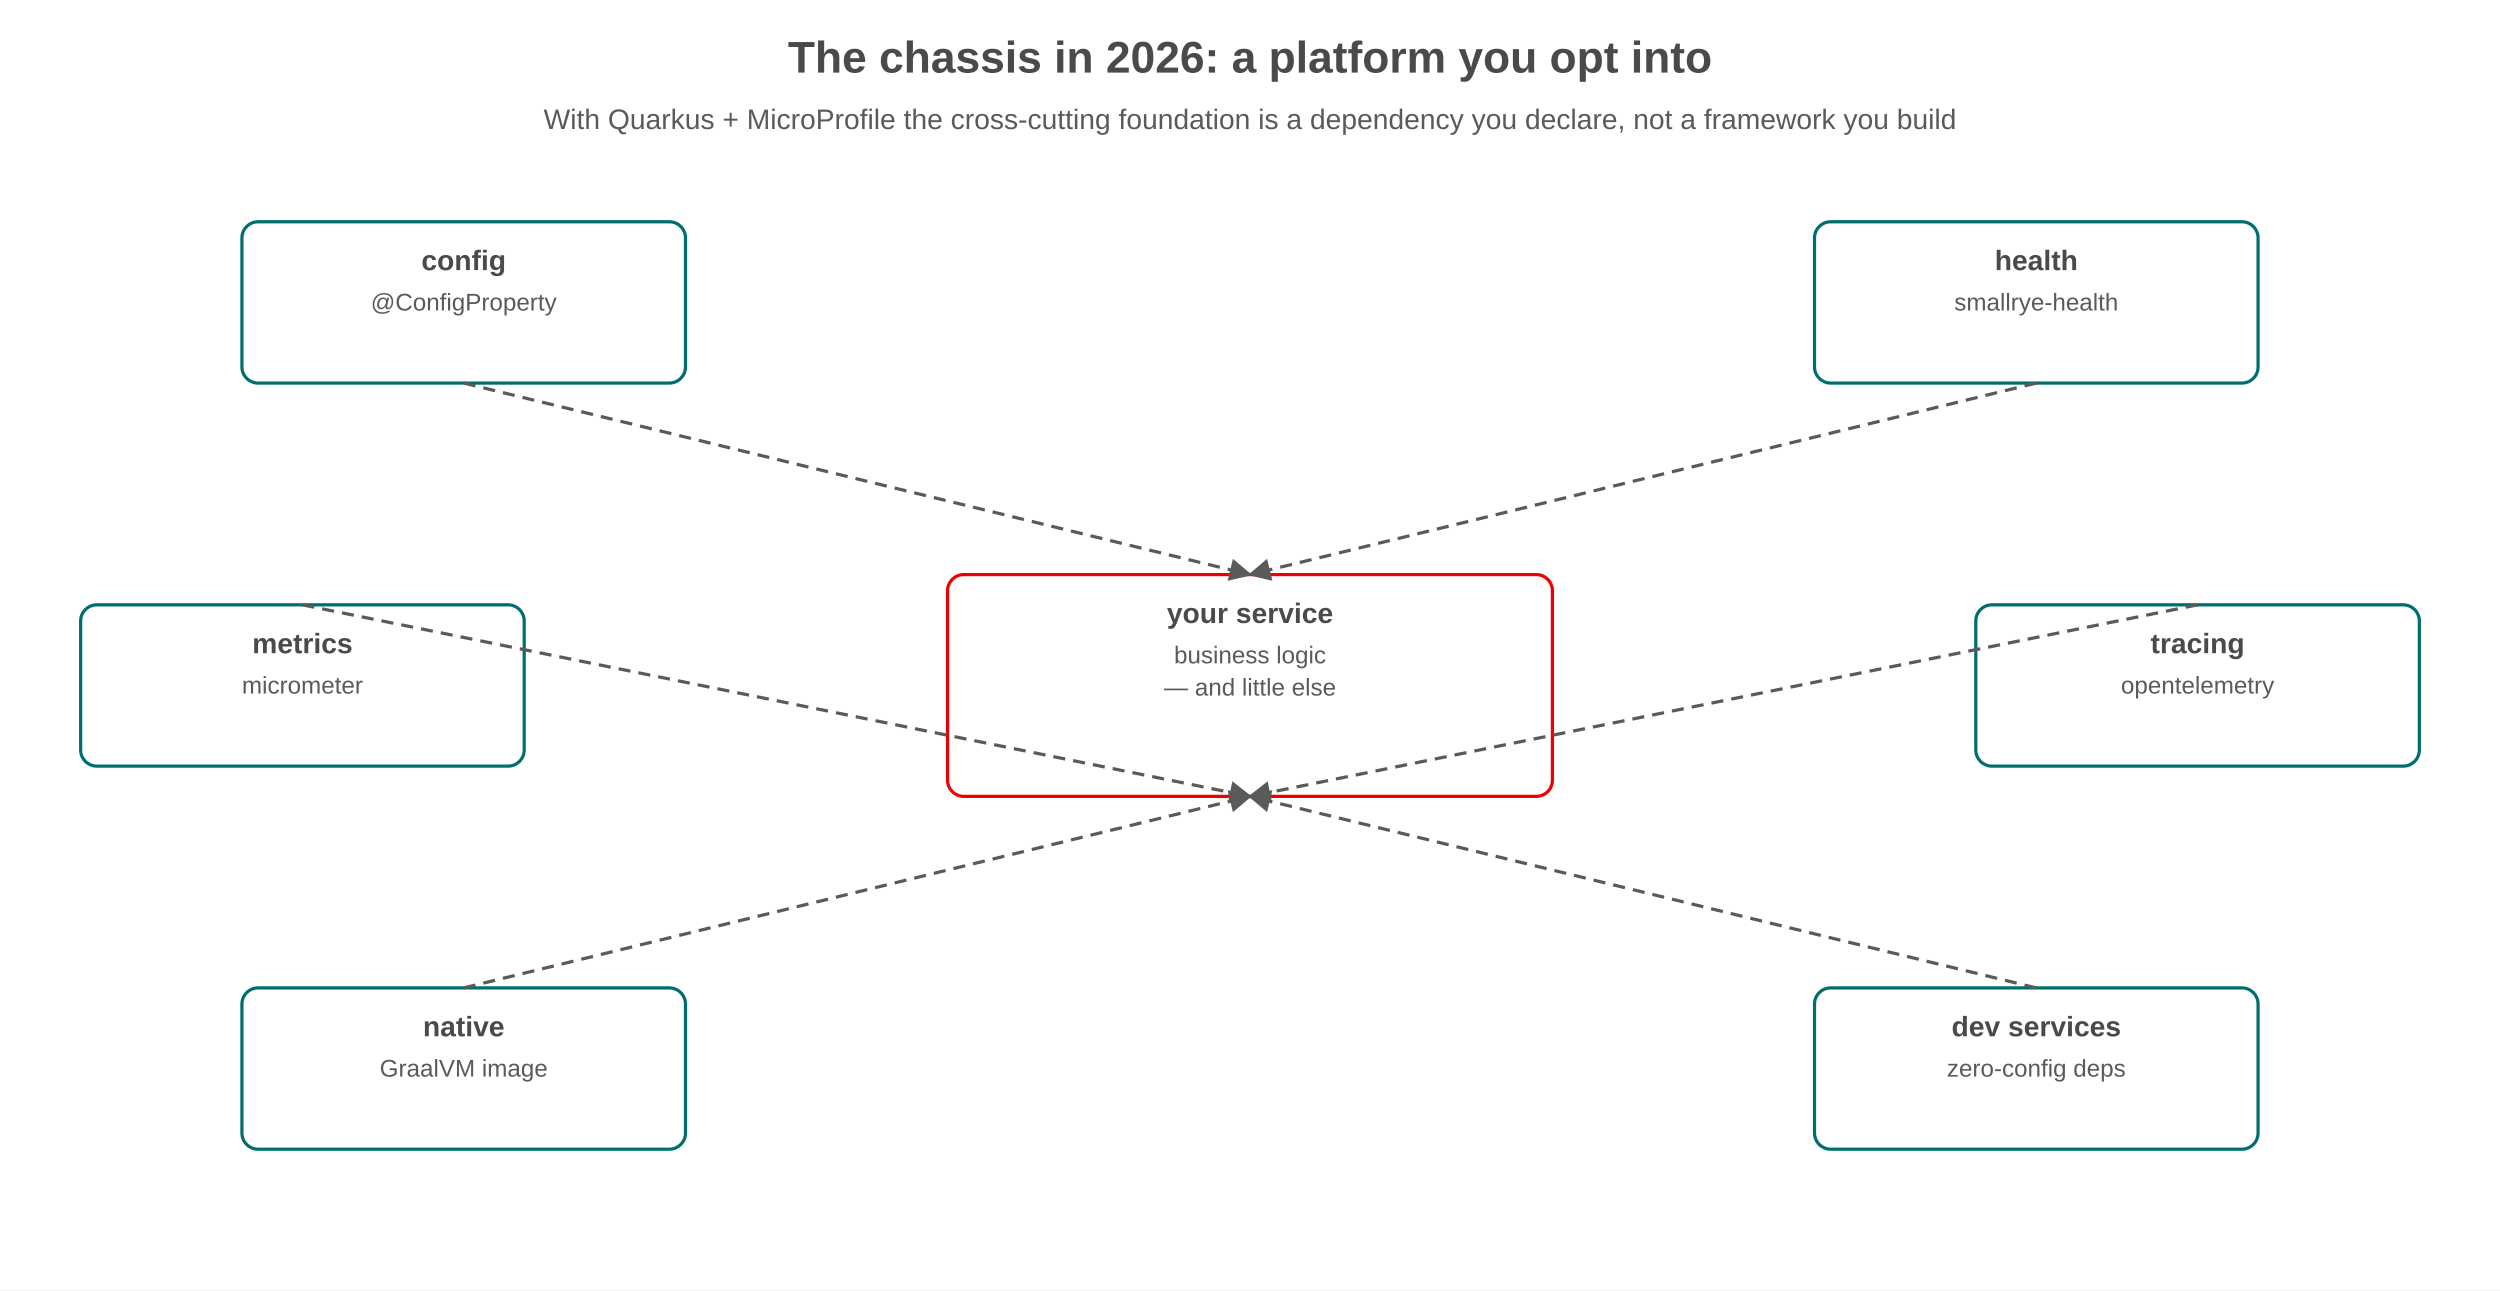
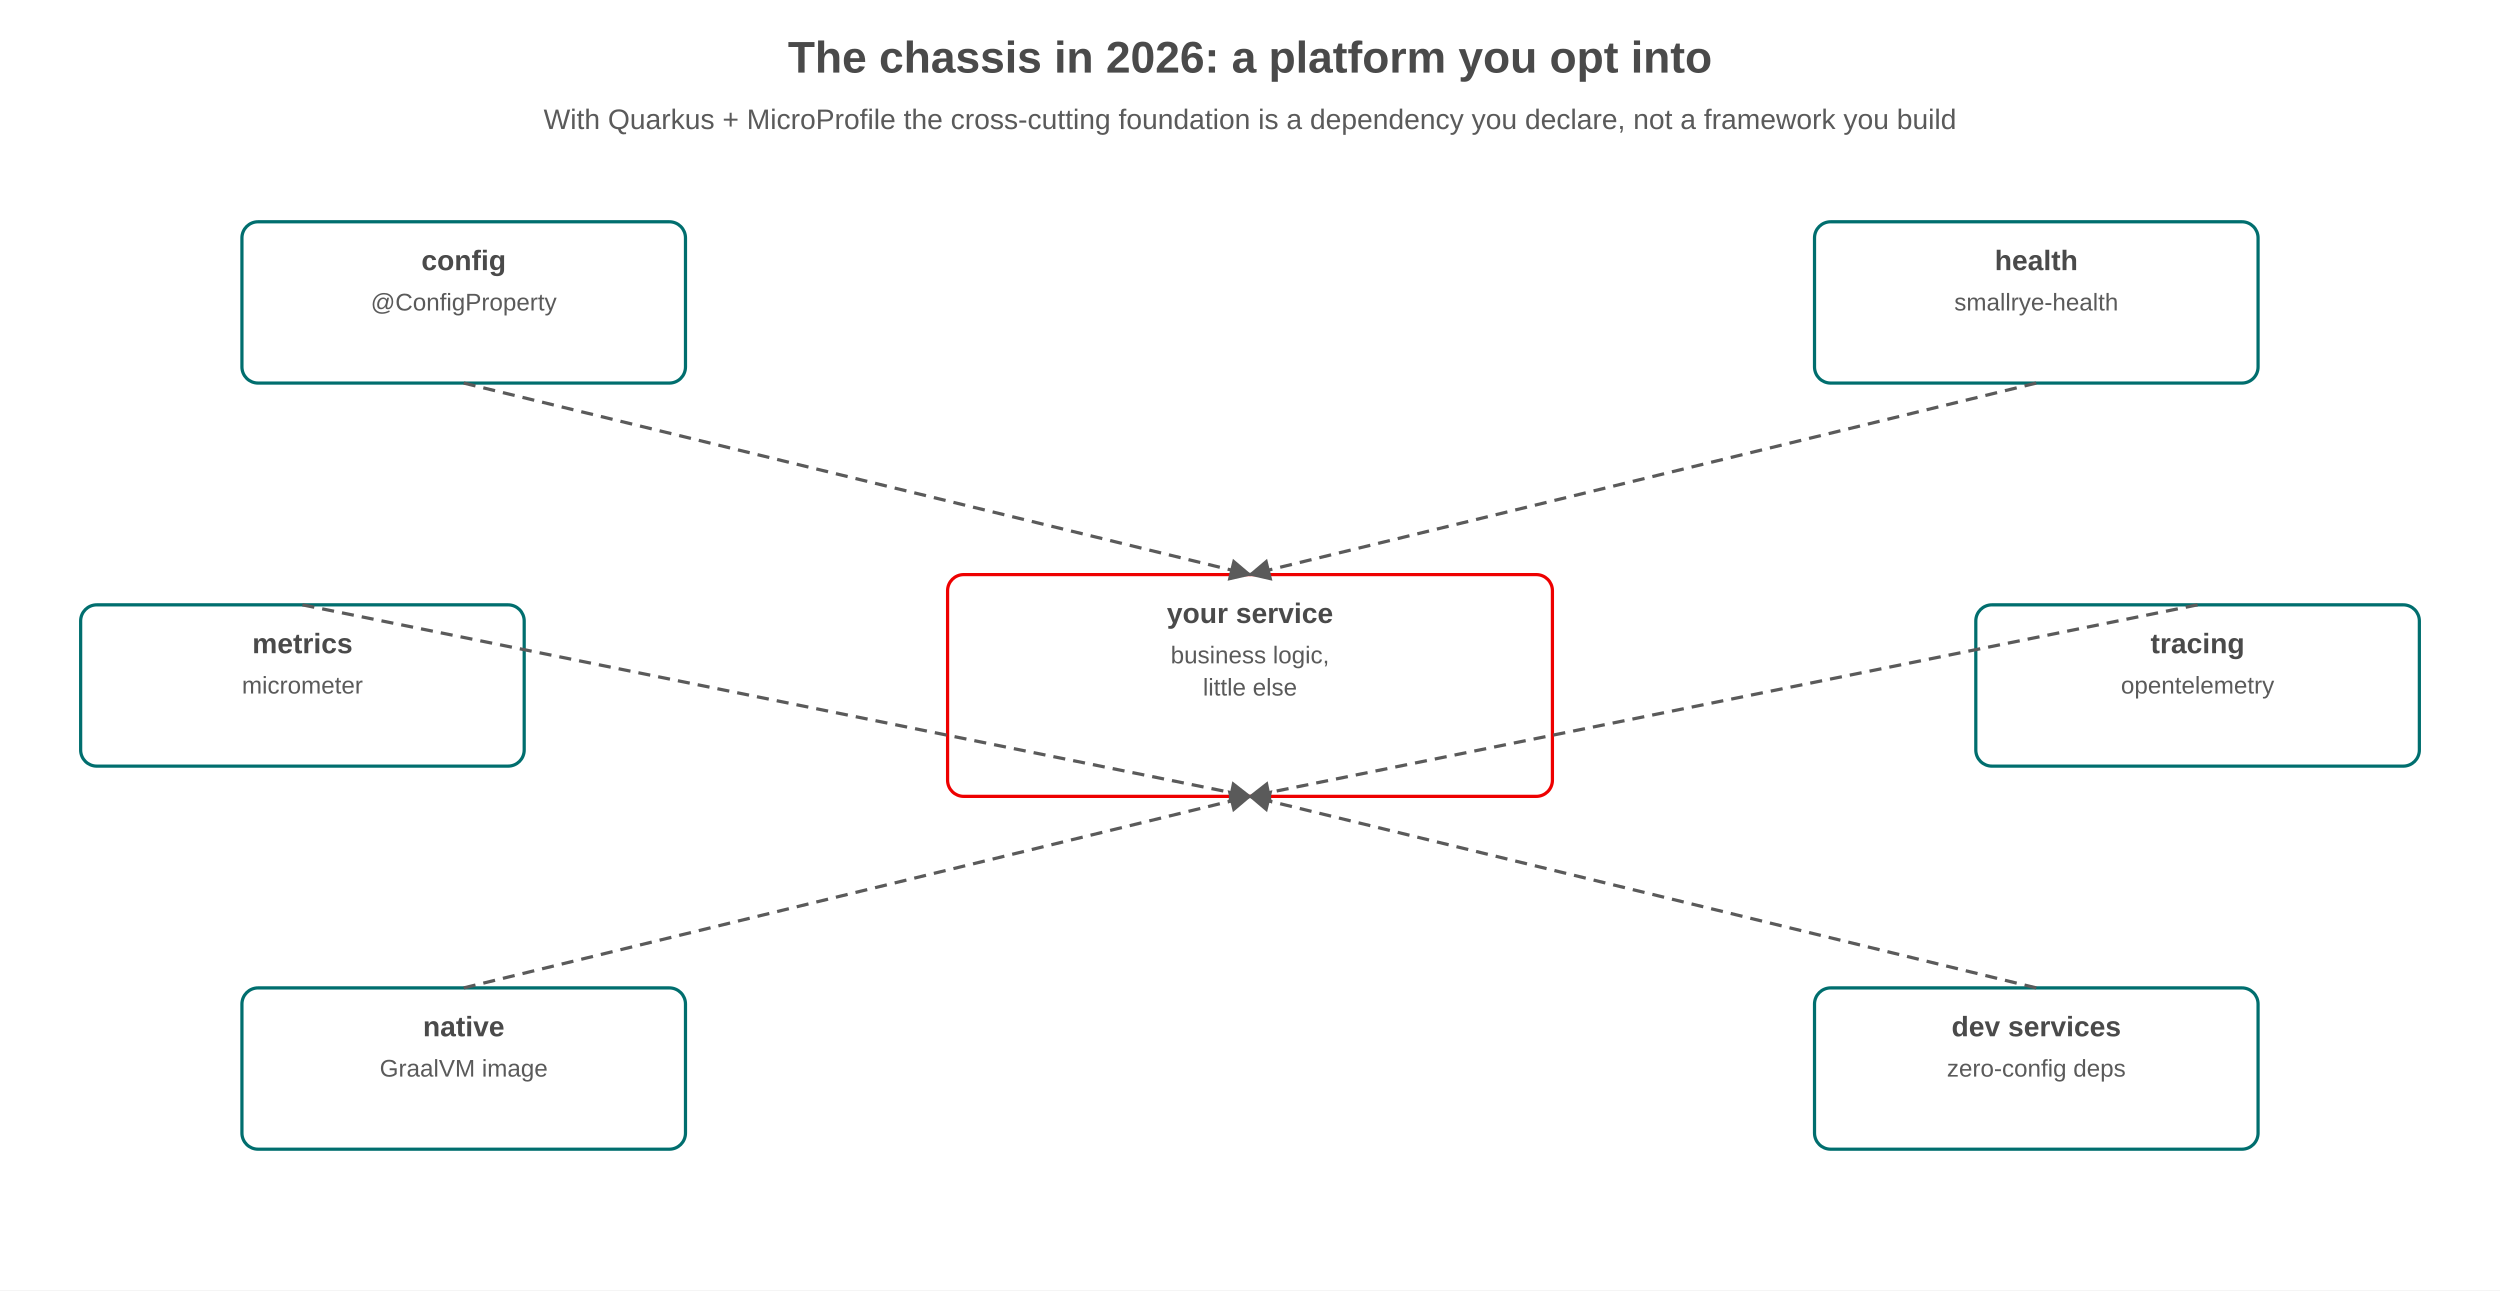
<svg xmlns="http://www.w3.org/2000/svg" viewBox="0 0 1240 640" width="1240" height="640">
  <defs>
    <marker id="_arrow_muted_1" viewBox="0 0 10 10" refX="9" refY="5" markerWidth="7" markerHeight="7" orient="auto-start-reverse">
      <path d="M 0 0 L 10 5 L 0 10 z" fill="#5A5A5A" />
    </marker>
  </defs>
  <rect x="0" y="0" width="1240" height="640" fill="#FFFFFF" />
  <text x="620.0" y="36" font-family="Overpass, Red Hat Text, Arial, sans-serif" font-size="22" font-weight="bold" fill="#4A4A4A" text-anchor="middle">The chassis in 2026: a platform you opt into</text>
  <text x="620.0" y="64" font-family="Overpass, Red Hat Text, Arial, sans-serif" font-size="14" font-weight="normal" fill="#5A5A5A" text-anchor="middle">With Quarkus + MicroProfile the cross-cutting foundation is a dependency you declare, not a framework you build</text>
  <rect x="470" y="285" width="300" height="110" rx="8" ry="8" fill="#FFFFFF" stroke="#EE0000" stroke-width="1.6" />
  <text x="620.0" y="309" font-family="Overpass, Red Hat Text, Arial, sans-serif" font-size="14" font-weight="600" fill="#4A4A4A" text-anchor="middle">your service</text>
-   <text x="620.0" y="329" font-family="Red Hat Text, Arial, sans-serif" font-size="12" fill="#5A5A5A" text-anchor="middle">business logic</text>
-   <text x="620.0" y="345" font-family="Red Hat Text, Arial, sans-serif" font-size="12" fill="#5A5A5A" text-anchor="middle">— and little else</text>
+   <text x="620.0" y="329" font-family="Red Hat Text, Arial, sans-serif" font-size="12" fill="#5A5A5A" text-anchor="middle">business logic,</text>
+   <text x="620.0" y="345" font-family="Red Hat Text, Arial, sans-serif" font-size="12" fill="#5A5A5A" text-anchor="middle">little else</text>
  <rect x="120" y="110" width="220" height="80" rx="8" ry="8" fill="#FFFFFF" stroke="#006E6E" stroke-width="1.6" />
  <text x="230.0" y="134" font-family="Overpass, Red Hat Text, Arial, sans-serif" font-size="14" font-weight="600" fill="#4A4A4A" text-anchor="middle">config</text>
  <text x="230.0" y="154" font-family="Red Hat Text, Arial, sans-serif" font-size="12" fill="#5A5A5A" text-anchor="middle">@ConfigProperty</text>
  <line x1="230" y1="190" x2="620" y2="285" stroke="#5A5A5A" stroke-width="1.6" stroke-dasharray="6,4" marker-end="url(#_arrow_muted_1)" />
  <rect x="900" y="110" width="220" height="80" rx="8" ry="8" fill="#FFFFFF" stroke="#006E6E" stroke-width="1.6" />
  <text x="1010.0" y="134" font-family="Overpass, Red Hat Text, Arial, sans-serif" font-size="14" font-weight="600" fill="#4A4A4A" text-anchor="middle">health</text>
  <text x="1010.0" y="154" font-family="Red Hat Text, Arial, sans-serif" font-size="12" fill="#5A5A5A" text-anchor="middle">smallrye-health</text>
  <line x1="1010" y1="190" x2="620" y2="285" stroke="#5A5A5A" stroke-width="1.6" stroke-dasharray="6,4" marker-end="url(#_arrow_muted_1)" />
  <rect x="40" y="300" width="220" height="80" rx="8" ry="8" fill="#FFFFFF" stroke="#006E6E" stroke-width="1.6" />
  <text x="150.0" y="324" font-family="Overpass, Red Hat Text, Arial, sans-serif" font-size="14" font-weight="600" fill="#4A4A4A" text-anchor="middle">metrics</text>
  <text x="150.0" y="344" font-family="Red Hat Text, Arial, sans-serif" font-size="12" fill="#5A5A5A" text-anchor="middle">micrometer</text>
  <line x1="150" y1="300" x2="620" y2="395" stroke="#5A5A5A" stroke-width="1.6" stroke-dasharray="6,4" marker-end="url(#_arrow_muted_1)" />
  <rect x="980" y="300" width="220" height="80" rx="8" ry="8" fill="#FFFFFF" stroke="#006E6E" stroke-width="1.6" />
  <text x="1090.0" y="324" font-family="Overpass, Red Hat Text, Arial, sans-serif" font-size="14" font-weight="600" fill="#4A4A4A" text-anchor="middle">tracing</text>
  <text x="1090.0" y="344" font-family="Red Hat Text, Arial, sans-serif" font-size="12" fill="#5A5A5A" text-anchor="middle">opentelemetry</text>
  <line x1="1090" y1="300" x2="620" y2="395" stroke="#5A5A5A" stroke-width="1.6" stroke-dasharray="6,4" marker-end="url(#_arrow_muted_1)" />
  <rect x="120" y="490" width="220" height="80" rx="8" ry="8" fill="#FFFFFF" stroke="#006E6E" stroke-width="1.6" />
  <text x="230.0" y="514" font-family="Overpass, Red Hat Text, Arial, sans-serif" font-size="14" font-weight="600" fill="#4A4A4A" text-anchor="middle">native</text>
  <text x="230.0" y="534" font-family="Red Hat Text, Arial, sans-serif" font-size="12" fill="#5A5A5A" text-anchor="middle">GraalVM image</text>
  <line x1="230" y1="490" x2="620" y2="395" stroke="#5A5A5A" stroke-width="1.6" stroke-dasharray="6,4" marker-end="url(#_arrow_muted_1)" />
  <rect x="900" y="490" width="220" height="80" rx="8" ry="8" fill="#FFFFFF" stroke="#006E6E" stroke-width="1.6" />
  <text x="1010.0" y="514" font-family="Overpass, Red Hat Text, Arial, sans-serif" font-size="14" font-weight="600" fill="#4A4A4A" text-anchor="middle">dev services</text>
  <text x="1010.0" y="534" font-family="Red Hat Text, Arial, sans-serif" font-size="12" fill="#5A5A5A" text-anchor="middle">zero-config deps</text>
  <line x1="1010" y1="490" x2="620" y2="395" stroke="#5A5A5A" stroke-width="1.6" stroke-dasharray="6,4" marker-end="url(#_arrow_muted_1)" />
</svg>
